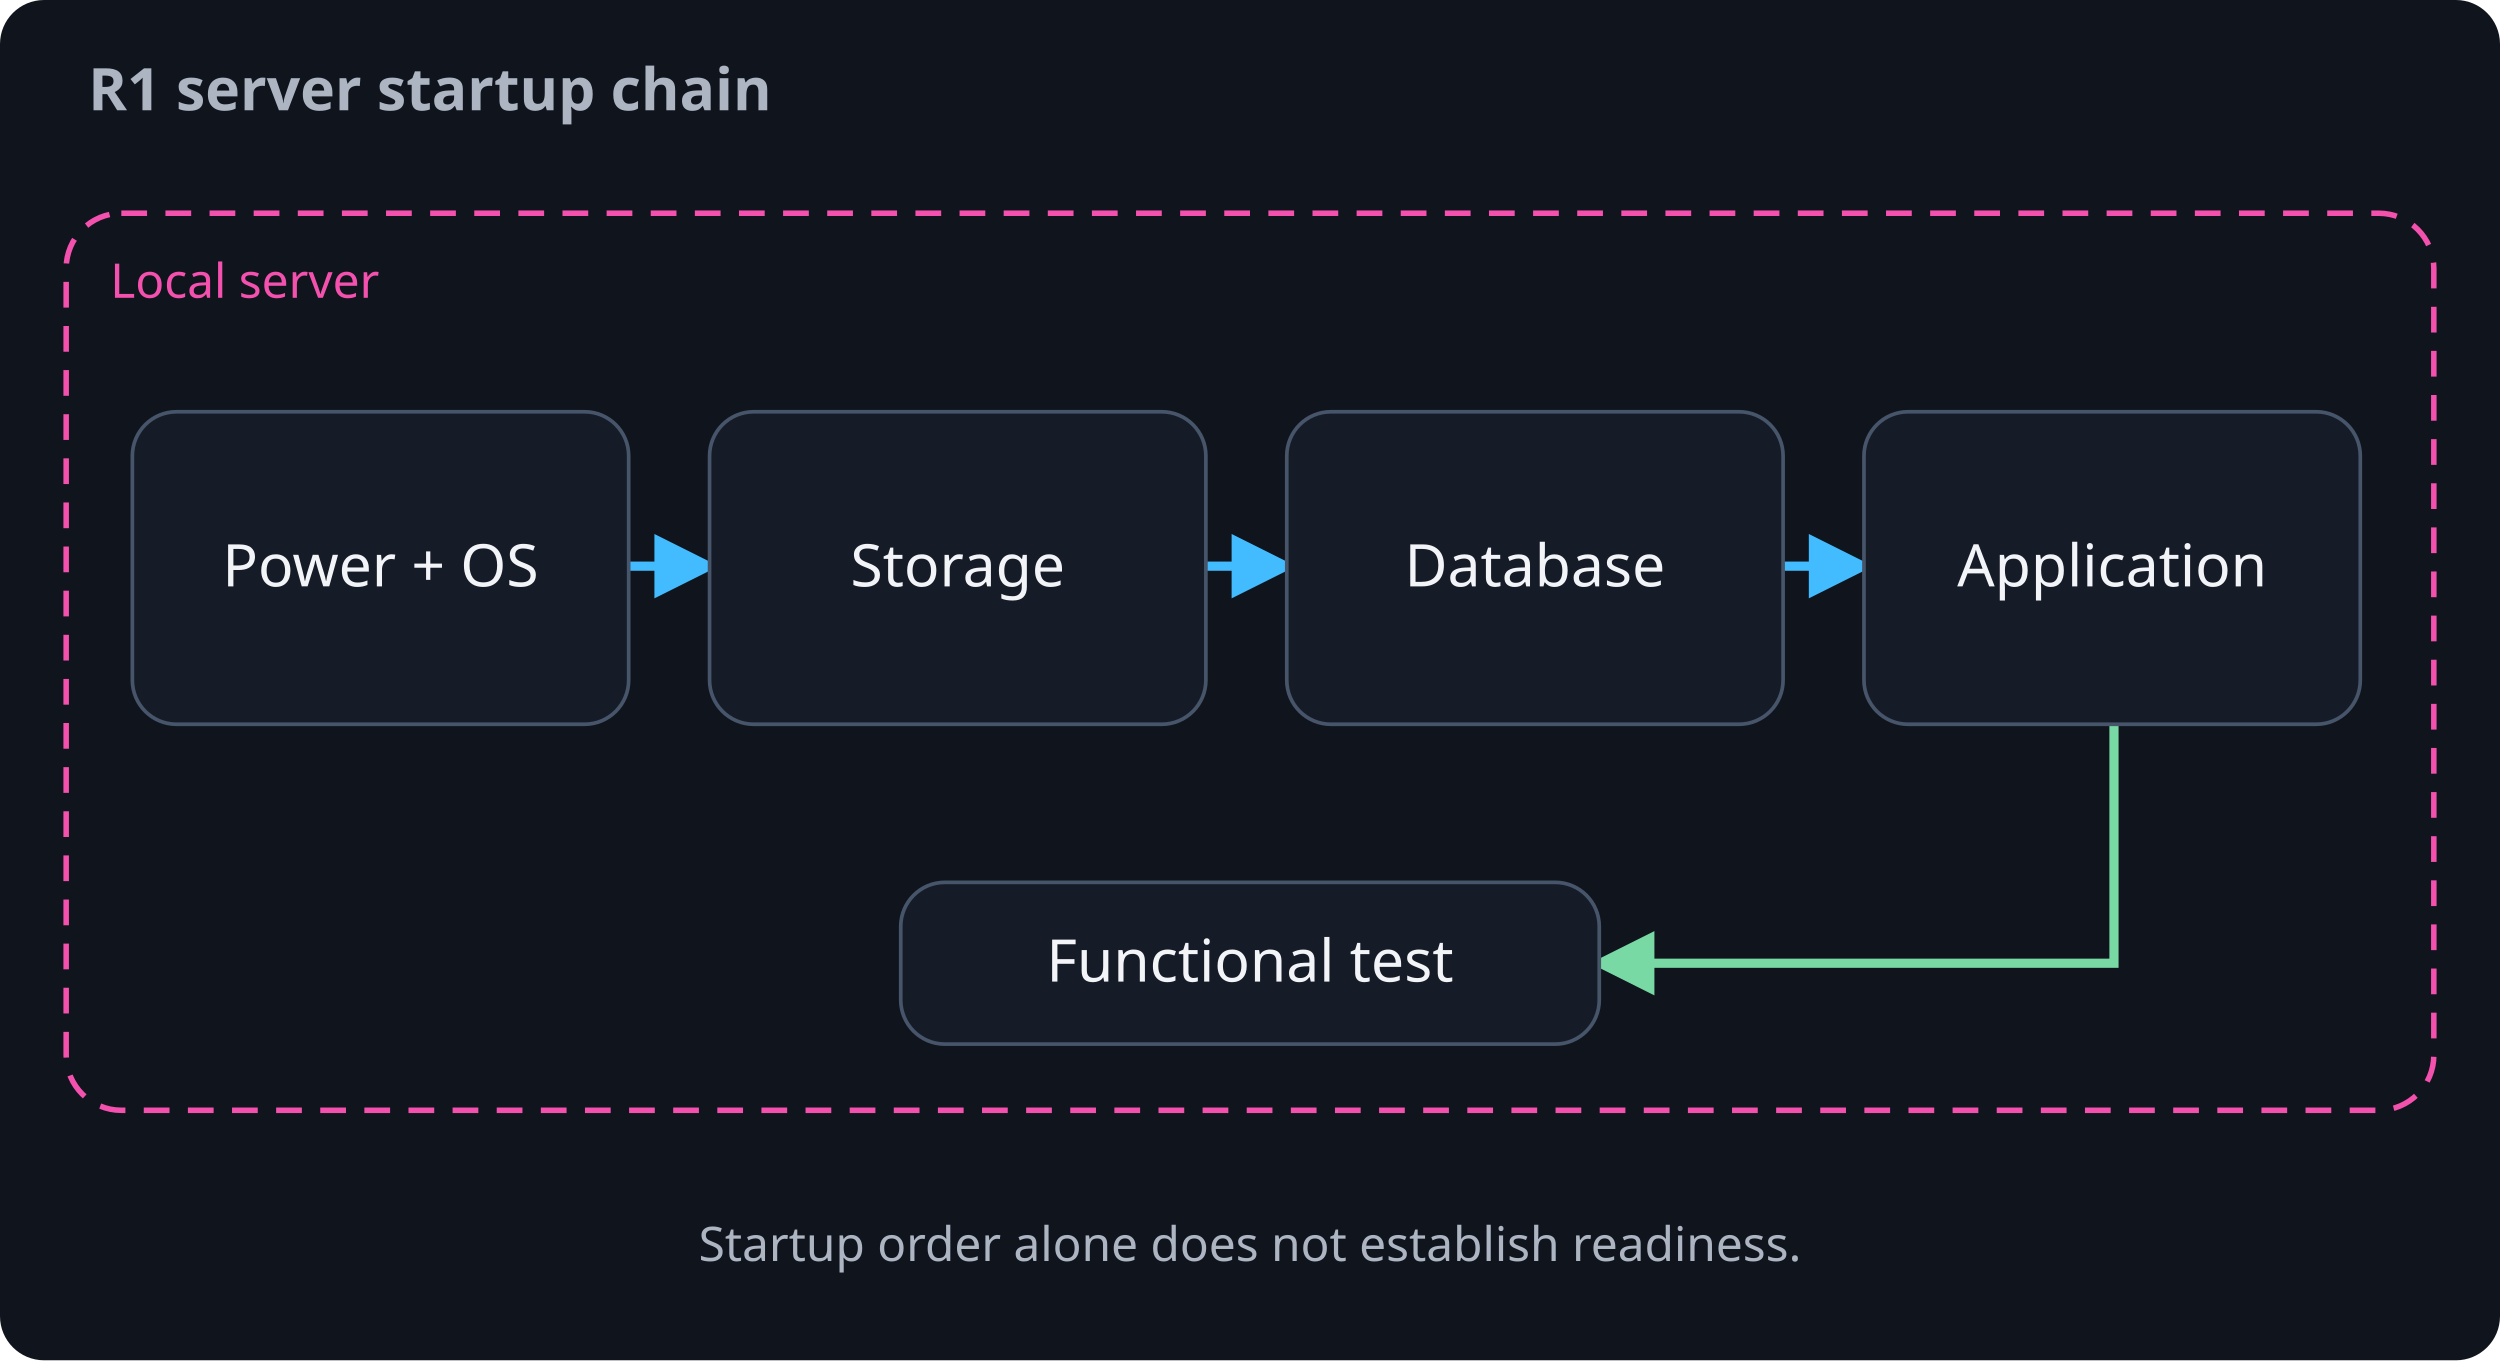
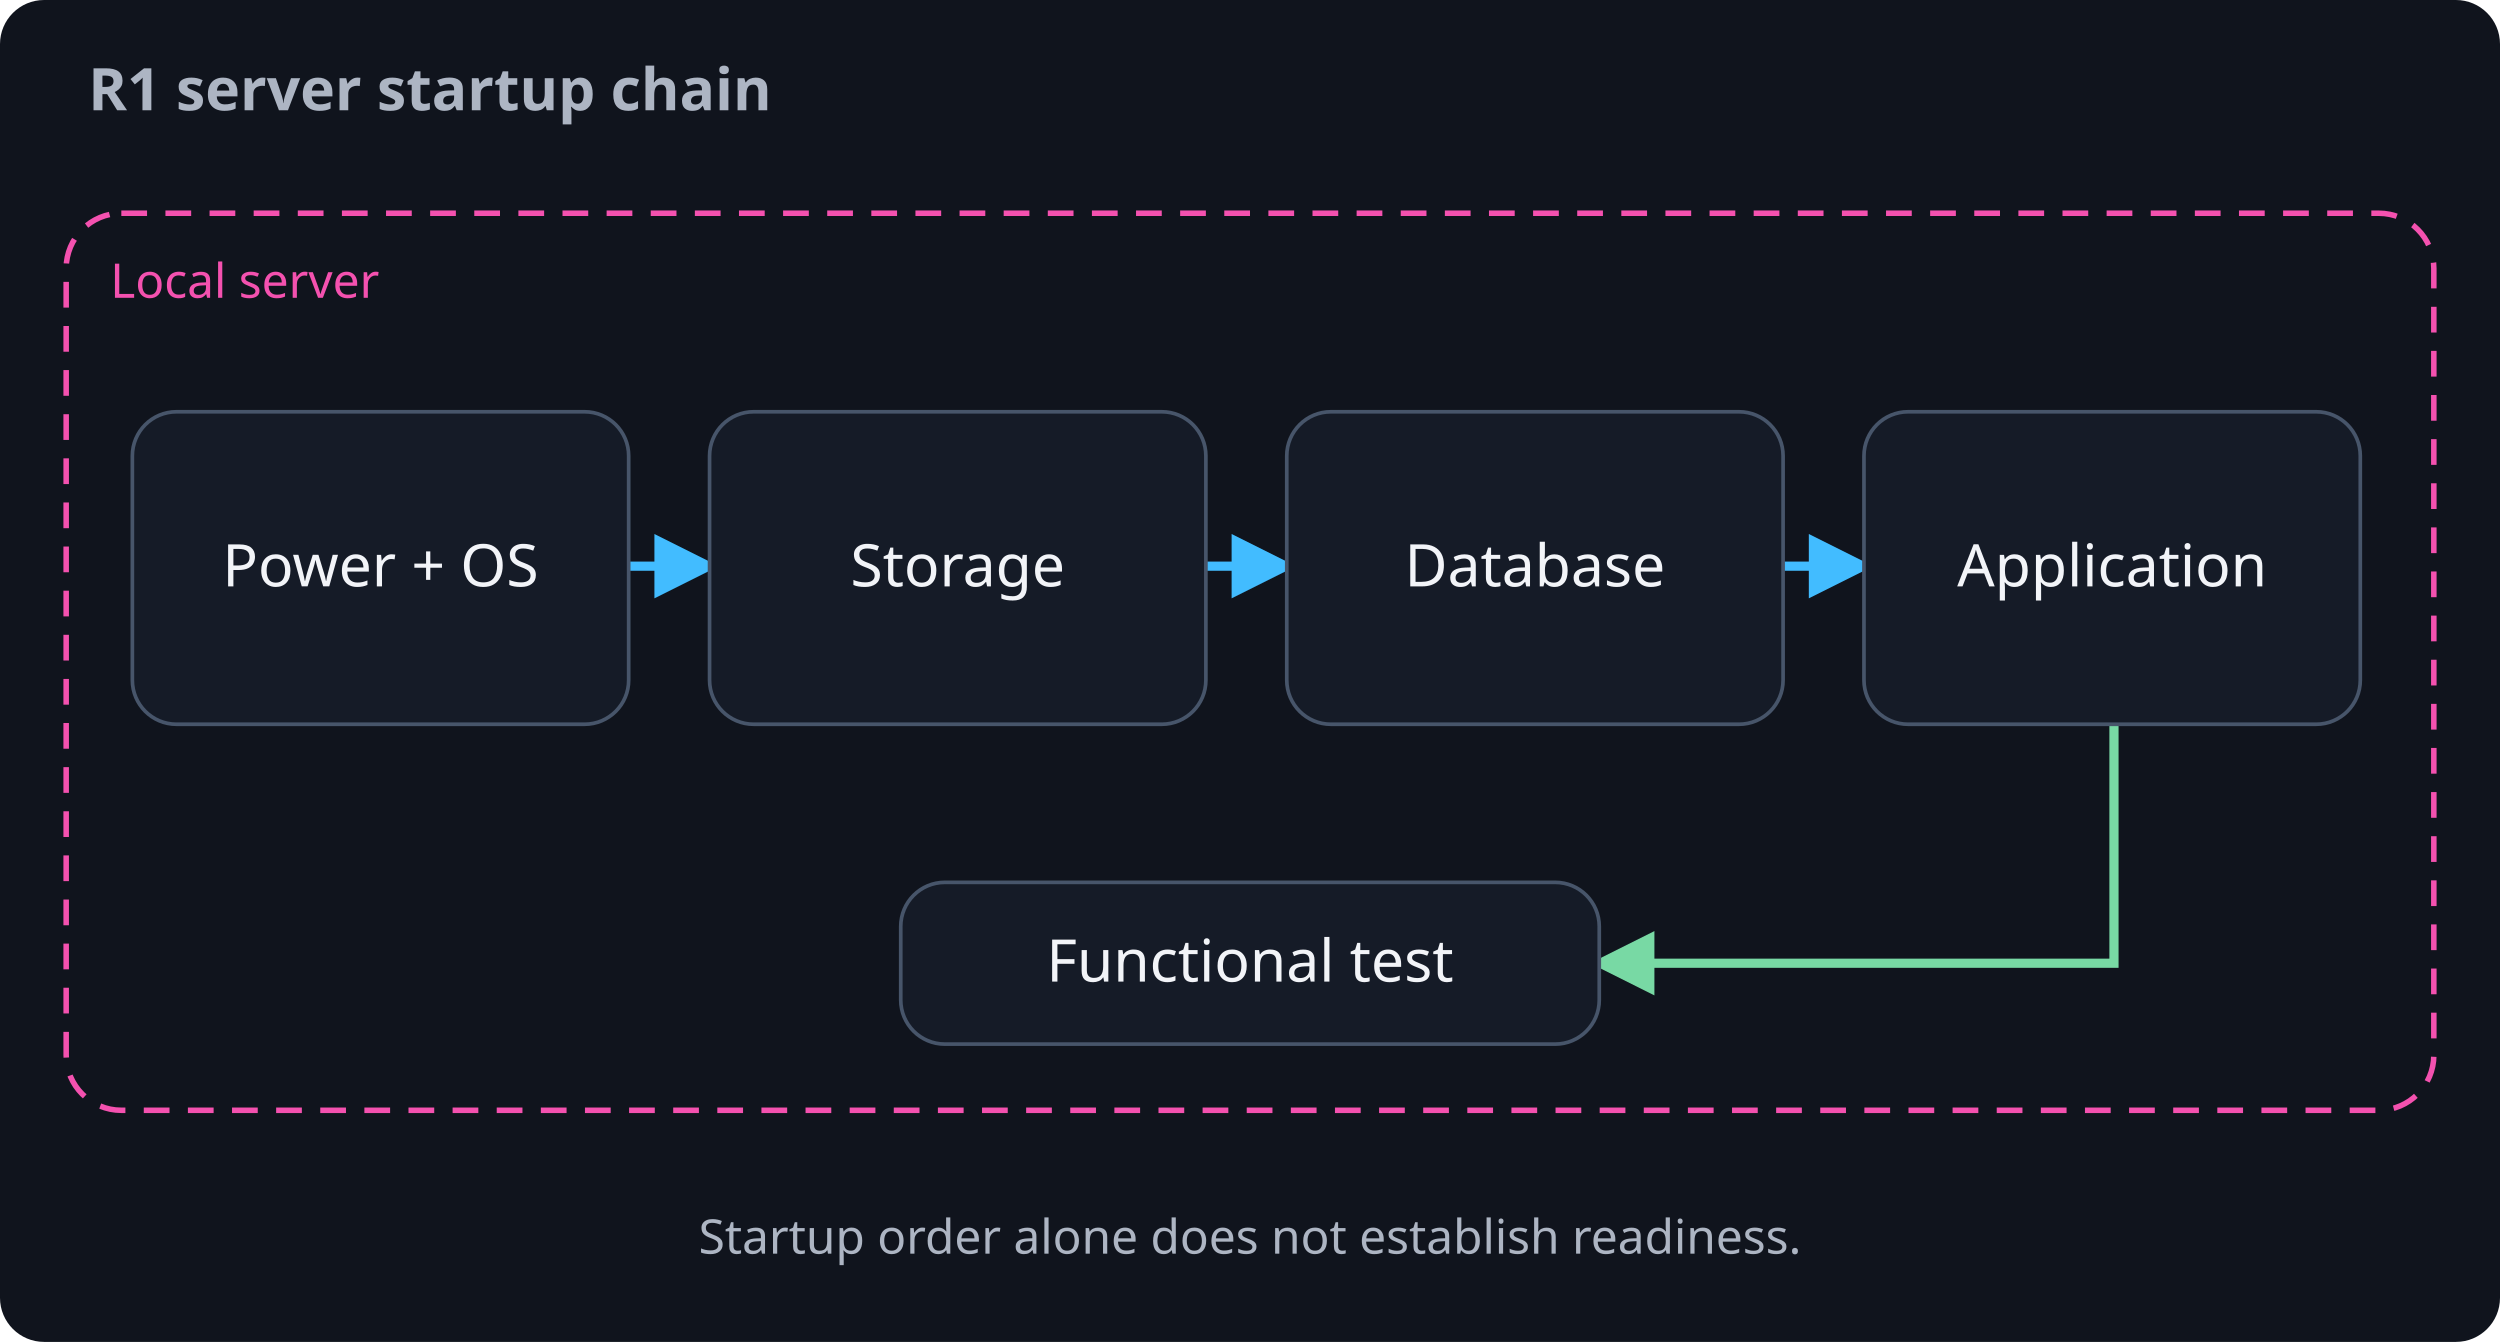
- <svg xmlns="http://www.w3.org/2000/svg" viewBox="0 0 680 370" role="img">
+ <svg xmlns="http://www.w3.org/2000/svg" viewBox="0 0 680 365" role="img">
  <defs>
    <marker id="blue" markerWidth="7" markerHeight="7" refX="6" refY="3.5" orient="auto-start-reverse">
      <path d="M0 0L7 3.5L0 7Z" fill="#42bcff" />
    </marker>
    <marker id="pink" markerWidth="7" markerHeight="7" refX="6" refY="3.5" orient="auto-start-reverse">
      <path d="M0 0L7 3.5L0 7Z" fill="#f451af" />
    </marker>
    <marker id="orange" markerWidth="7" markerHeight="7" refX="6" refY="3.5" orient="auto-start-reverse">
      <path d="M0 0L7 3.5L0 7Z" fill="#ffae63" />
    </marker>
    <marker id="green" markerWidth="7" markerHeight="7" refX="6" refY="3.5" orient="auto-start-reverse">
      <path d="M0 0L7 3.5L0 7Z" fill="#78d9a4" />
    </marker>
  </defs>
-   <rect width="680" height="370" rx="12" fill="#10141d" />
+   <rect width="680" height="365" rx="12" fill="#10141d" />
  <g font-family="system-ui,sans-serif">
    <text x="24" y="30" font-size="16" font-weight="700" fill="#adb5c3">R1 server startup chain</text>
    <rect x="18" y="58" width="644" height="244" rx="15" fill="none" stroke="#f451af" stroke-width="1.5" stroke-dasharray="7 5" />
    <text x="30" y="81" font-size="13" fill="#f451af">Local server</text>
    <path d="M171 154H193" fill="none" stroke="#42bcff" stroke-width="2.5" marker-end="url(#blue)" />
    <path d="M328 154H350" fill="none" stroke="#42bcff" stroke-width="2.5" marker-end="url(#blue)" />
    <path d="M485 154H507" fill="none" stroke="#42bcff" stroke-width="2.5" marker-end="url(#blue)" />
    <path d="M575 197V262H435" fill="none" stroke="#78d9a4" stroke-width="2.5" marker-end="url(#green)" />
    <rect x="36" y="112" width="135" height="85" rx="12" fill="#151b27" stroke="#47556a" />
    <text x="103.5" y="159.5" text-anchor="middle" font-size="16" fill="#f2f4f8">
      <tspan x="103.5" dy="0">Power + OS</tspan>
    </text>
    <rect x="193" y="112" width="135" height="85" rx="12" fill="#151b27" stroke="#47556a" />
    <text x="260.5" y="159.5" text-anchor="middle" font-size="16" fill="#f2f4f8">
      <tspan x="260.5" dy="0">Storage</tspan>
    </text>
    <rect x="350" y="112" width="135" height="85" rx="12" fill="#151b27" stroke="#47556a" />
    <text x="417.5" y="159.5" text-anchor="middle" font-size="16" fill="#f2f4f8">
      <tspan x="417.5" dy="0">Database</tspan>
    </text>
    <rect x="507" y="112" width="135" height="85" rx="12" fill="#151b27" stroke="#47556a" />
    <text x="574.5" y="159.5" text-anchor="middle" font-size="16" fill="#f2f4f8">
      <tspan x="574.5" dy="0">Application</tspan>
    </text>
    <rect x="245" y="240" width="190" height="44" rx="12" fill="#151b27" stroke="#47556a" />
    <text x="340" y="267" text-anchor="middle" font-size="16" fill="#f2f4f8">
      <tspan x="340" dy="0">Functional test</tspan>
    </text>
-     <text x="340" y="343" text-anchor="middle" font-size="13" fill="#adb5c3">
+     <text transform="translate(0 -2)" x="340" y="343" text-anchor="middle" font-size="13" fill="#adb5c3">
      <tspan x="340" dy="0">Startup order alone does not establish readiness.</tspan>
    </text>
  </g>
</svg>
